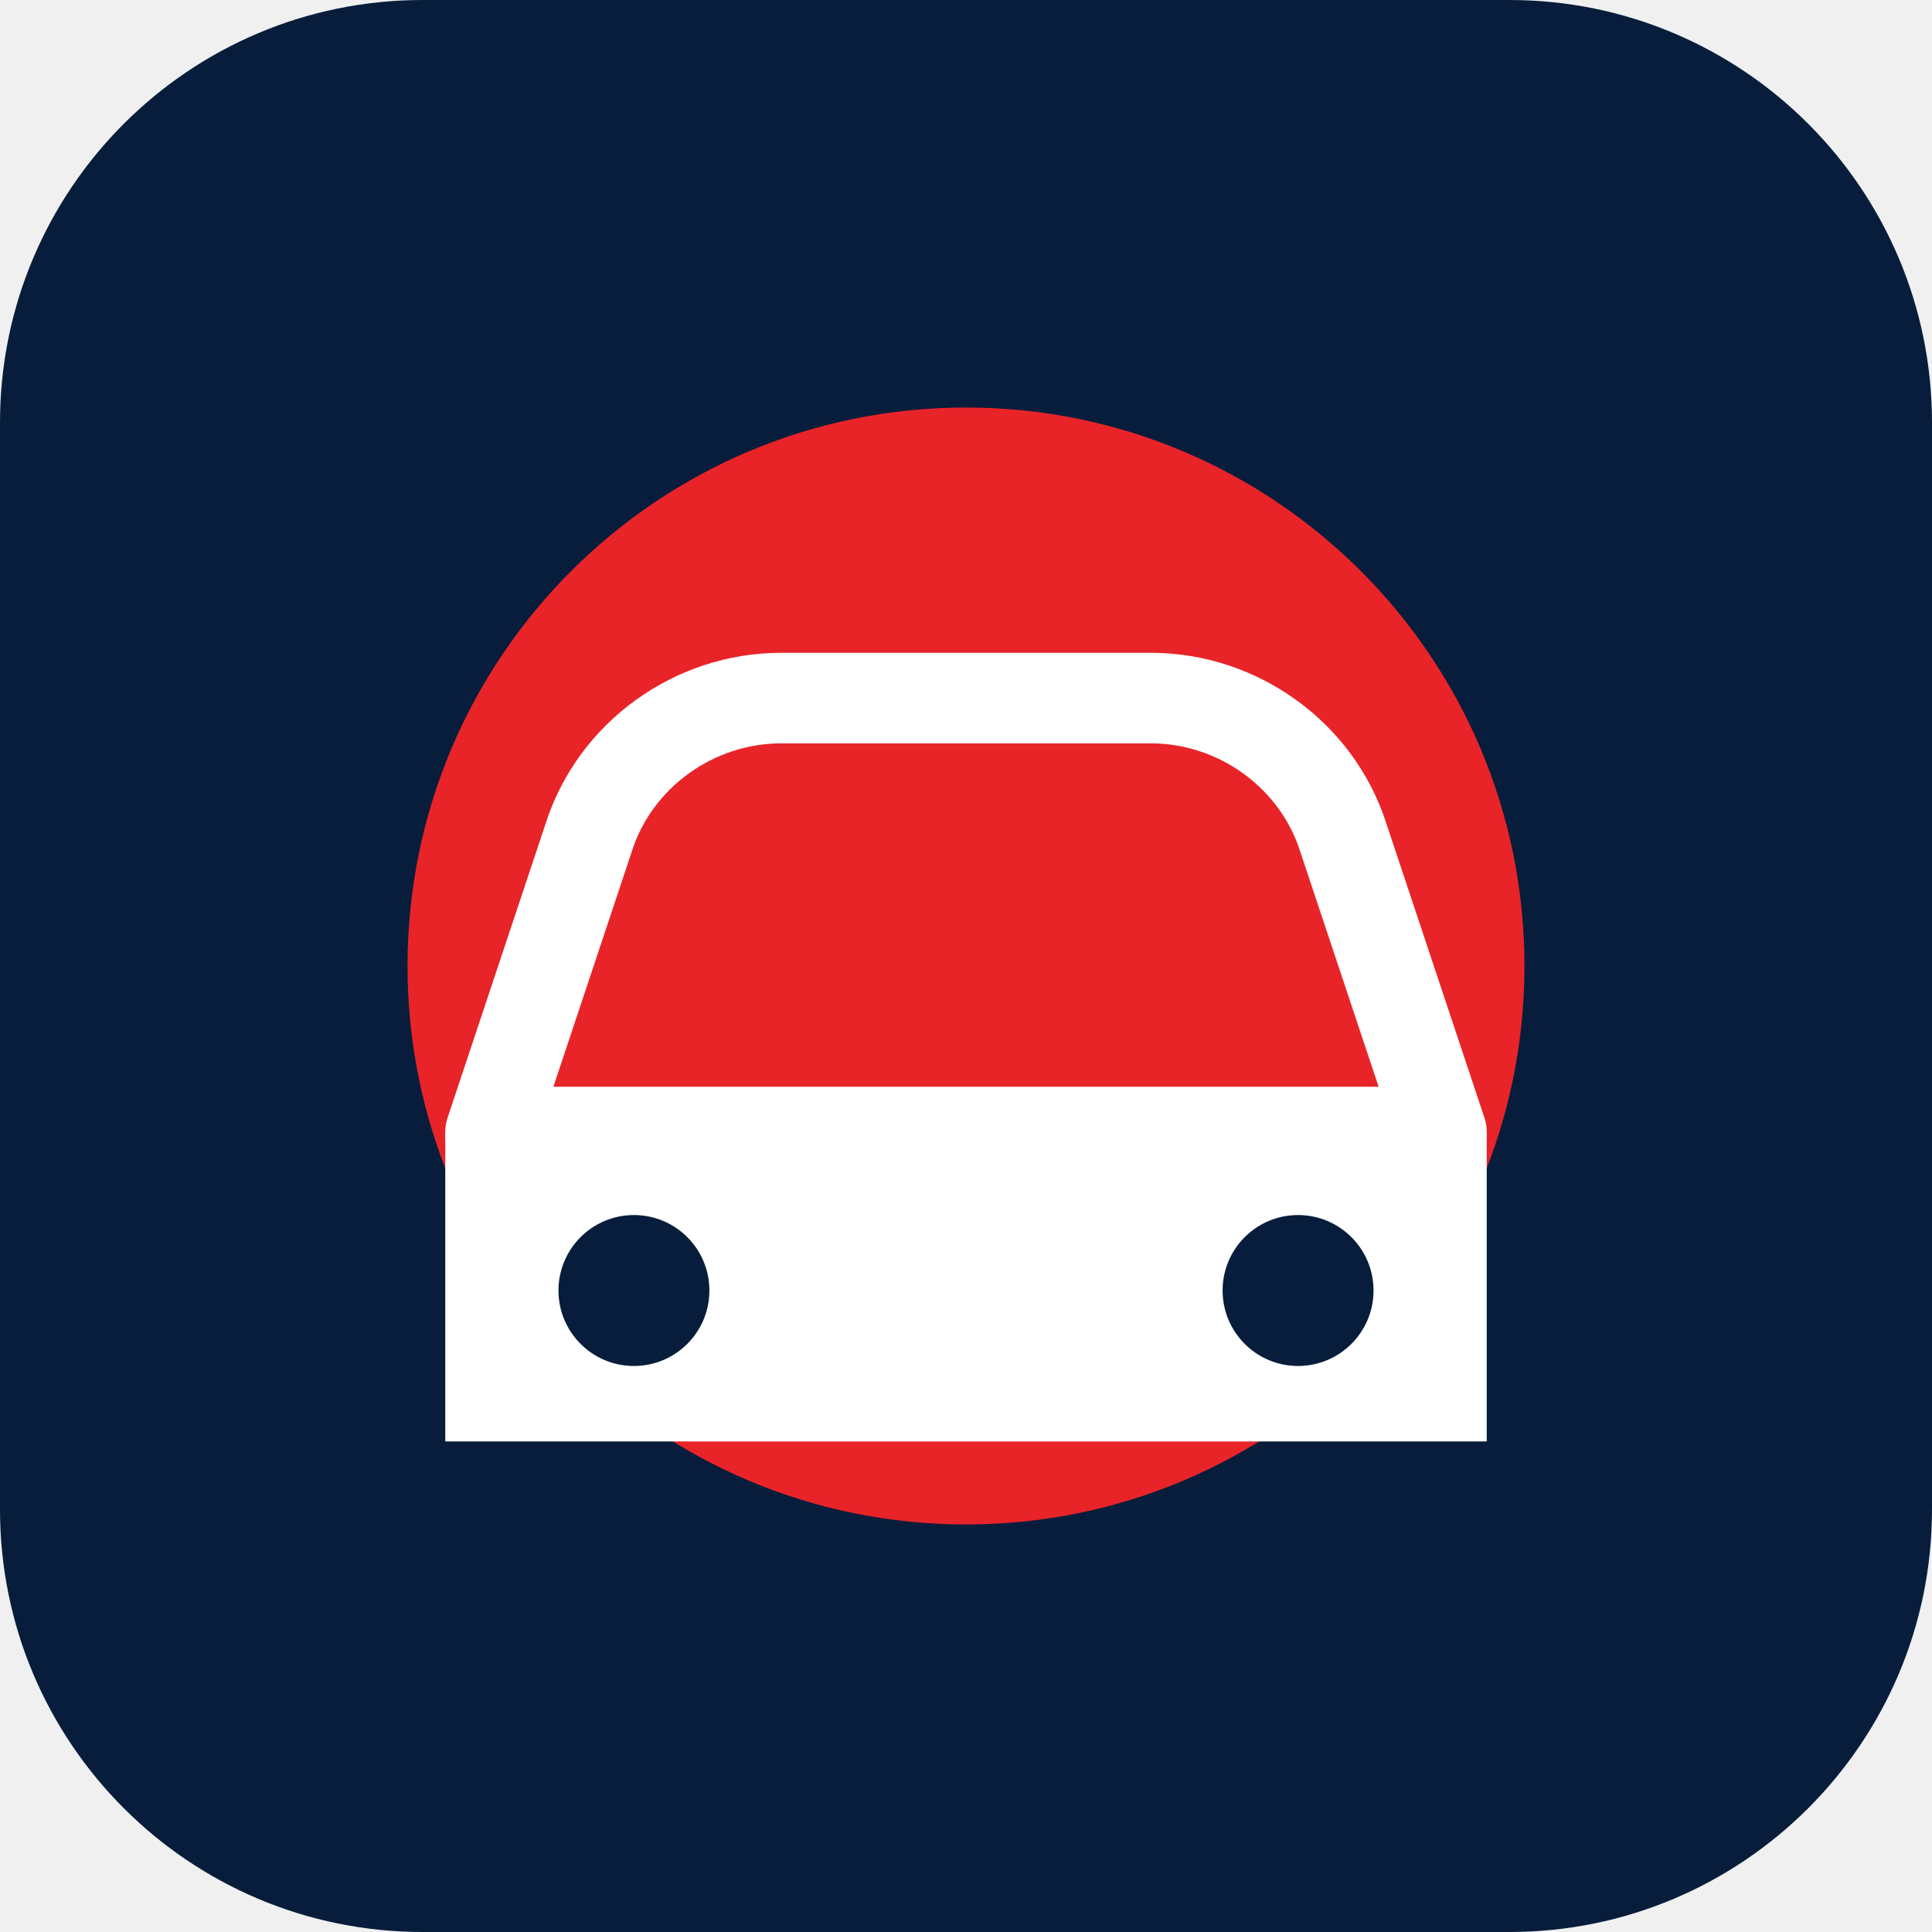
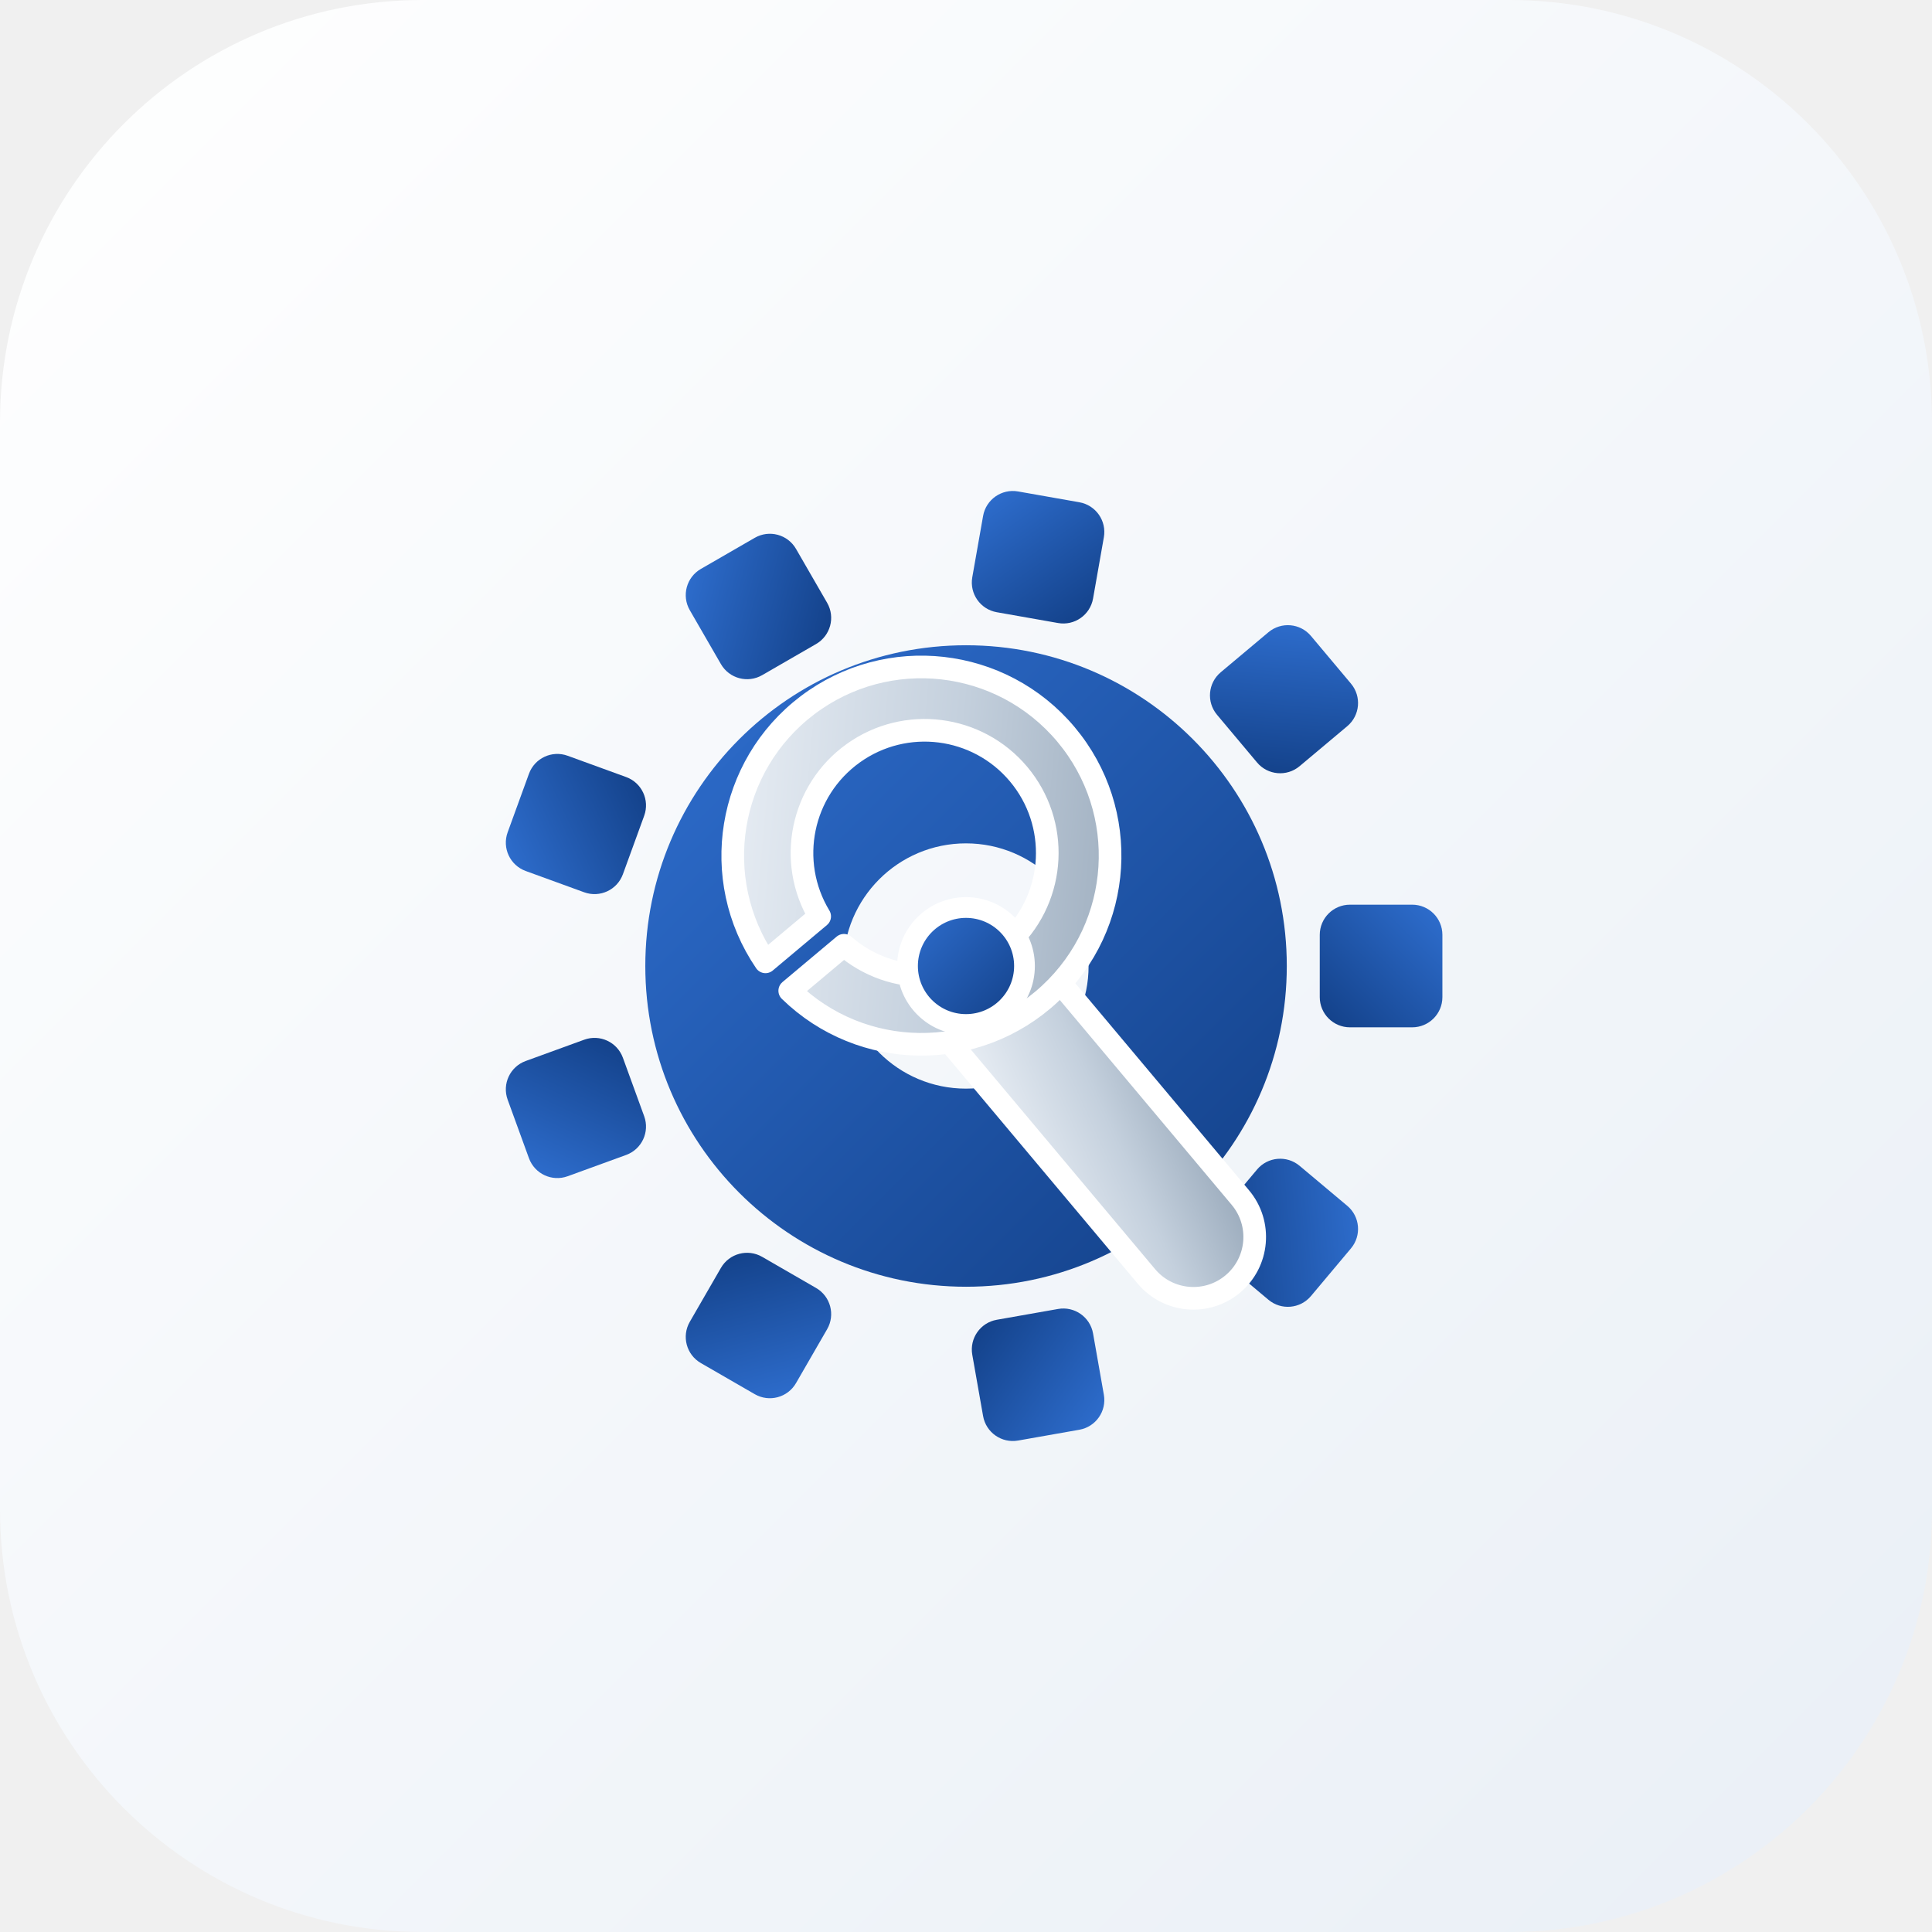
- <svg xmlns="http://www.w3.org/2000/svg" viewBox="0 0 512 512">
-   <rect width="512" height="512" rx="112" fill="#071d3b" />
-   <circle cx="256" cy="256" r="148" fill="#e82429" />
-   <path d="M130 300h252l-26-78c-7-22-28-37-51-37h-98c-23 0-44 15-51 37l-26 78Z" fill="none" stroke="#fff" stroke-width="24" stroke-linejoin="round" />
-   <path d="M118 300h276v82H118z" fill="#fff" />
-   <circle cx="168" cy="342" r="20" fill="#071d3b" />
-   <circle cx="344" cy="342" r="20" fill="#071d3b" />
+ <svg xmlns="http://www.w3.org/2000/svg" viewBox="0 0 512 512" role="img" aria-label="PartFit Ghana">
+   <defs>
+     <linearGradient id="pfTile" x1="0" y1="0" x2="1" y2="1">
+       <stop offset="0" stop-color="#ffffff" />
+       <stop offset="1" stop-color="#e9eff6" />
+     </linearGradient>
+   </defs>
+   <rect width="512" height="512" rx="112" fill="url(#pfTile)" />
+   <g transform="translate(106 106) scale(2.5)">
+     <defs>
+       <linearGradient id="pfDeep" x1="0" y1="0" x2="1" y2="1">
+         <stop offset="0" stop-color="#2f6fd0" />
+         <stop offset="1" stop-color="#123f86" />
+       </linearGradient>
+       <linearGradient id="pfSteel" x1="0" y1="0" x2="1" y2="1">
+         <stop offset="0" stop-color="#f1f5fa" />
+         <stop offset="0.55" stop-color="#c4d0dd" />
+         <stop offset="1" stop-color="#93a4b6" />
+       </linearGradient>
+     </defs>
+     <g fill="url(#pfDeep)">
+       <rect x="-6.50" y="-6.50" width="13" height="13" rx="3.2" transform="translate(104.00 60.00) rotate(90.00)" />
+       <rect x="-6.50" y="-6.50" width="13" height="13" rx="3.2" transform="translate(93.71 88.28) rotate(130.00)" />
+       <rect x="-6.50" y="-6.50" width="13" height="13" rx="3.2" transform="translate(67.64 103.33) rotate(170.00)" />
+       <rect x="-6.50" y="-6.50" width="13" height="13" rx="3.2" transform="translate(38.00 98.11) rotate(210.00)" />
+       <rect x="-6.50" y="-6.50" width="13" height="13" rx="3.2" transform="translate(18.65 75.05) rotate(250.00)" />
+       <rect x="-6.50" y="-6.50" width="13" height="13" rx="3.2" transform="translate(18.65 44.95) rotate(290.00)" />
+       <rect x="-6.50" y="-6.50" width="13" height="13" rx="3.2" transform="translate(38.00 21.89) rotate(330.00)" />
+       <rect x="-6.50" y="-6.50" width="13" height="13" rx="3.2" transform="translate(67.64 16.67) rotate(370.00)" />
+       <rect x="-6.50" y="-6.50" width="13" height="13" rx="3.2" transform="translate(93.71 31.72) rotate(410.00)" />
+       <path fill-rule="evenodd" d="M60 26 a34 34 0 1 0 0.01 0 Z M60 47 a13 13 0 1 1 -0.01 0 Z" />
+     </g>
+     <g transform="rotate(-40 60 60)">
+       <g fill="url(#pfSteel)" stroke="#ffffff" stroke-width="2.4" stroke-linejoin="round" stroke-linecap="round">
+         <rect x="53.5" y="58" width="13" height="46" rx="6.5" />
+         <path d="M44 46a20 20 0 1 1 0 4l7.5 0a13 13 0 1 0 0 -4 Z" />
+       </g>
+     </g>
+     <circle cx="60" cy="60" r="6.2" fill="url(#pfDeep)" stroke="#ffffff" stroke-width="2.2" />
+   </g>
</svg>
